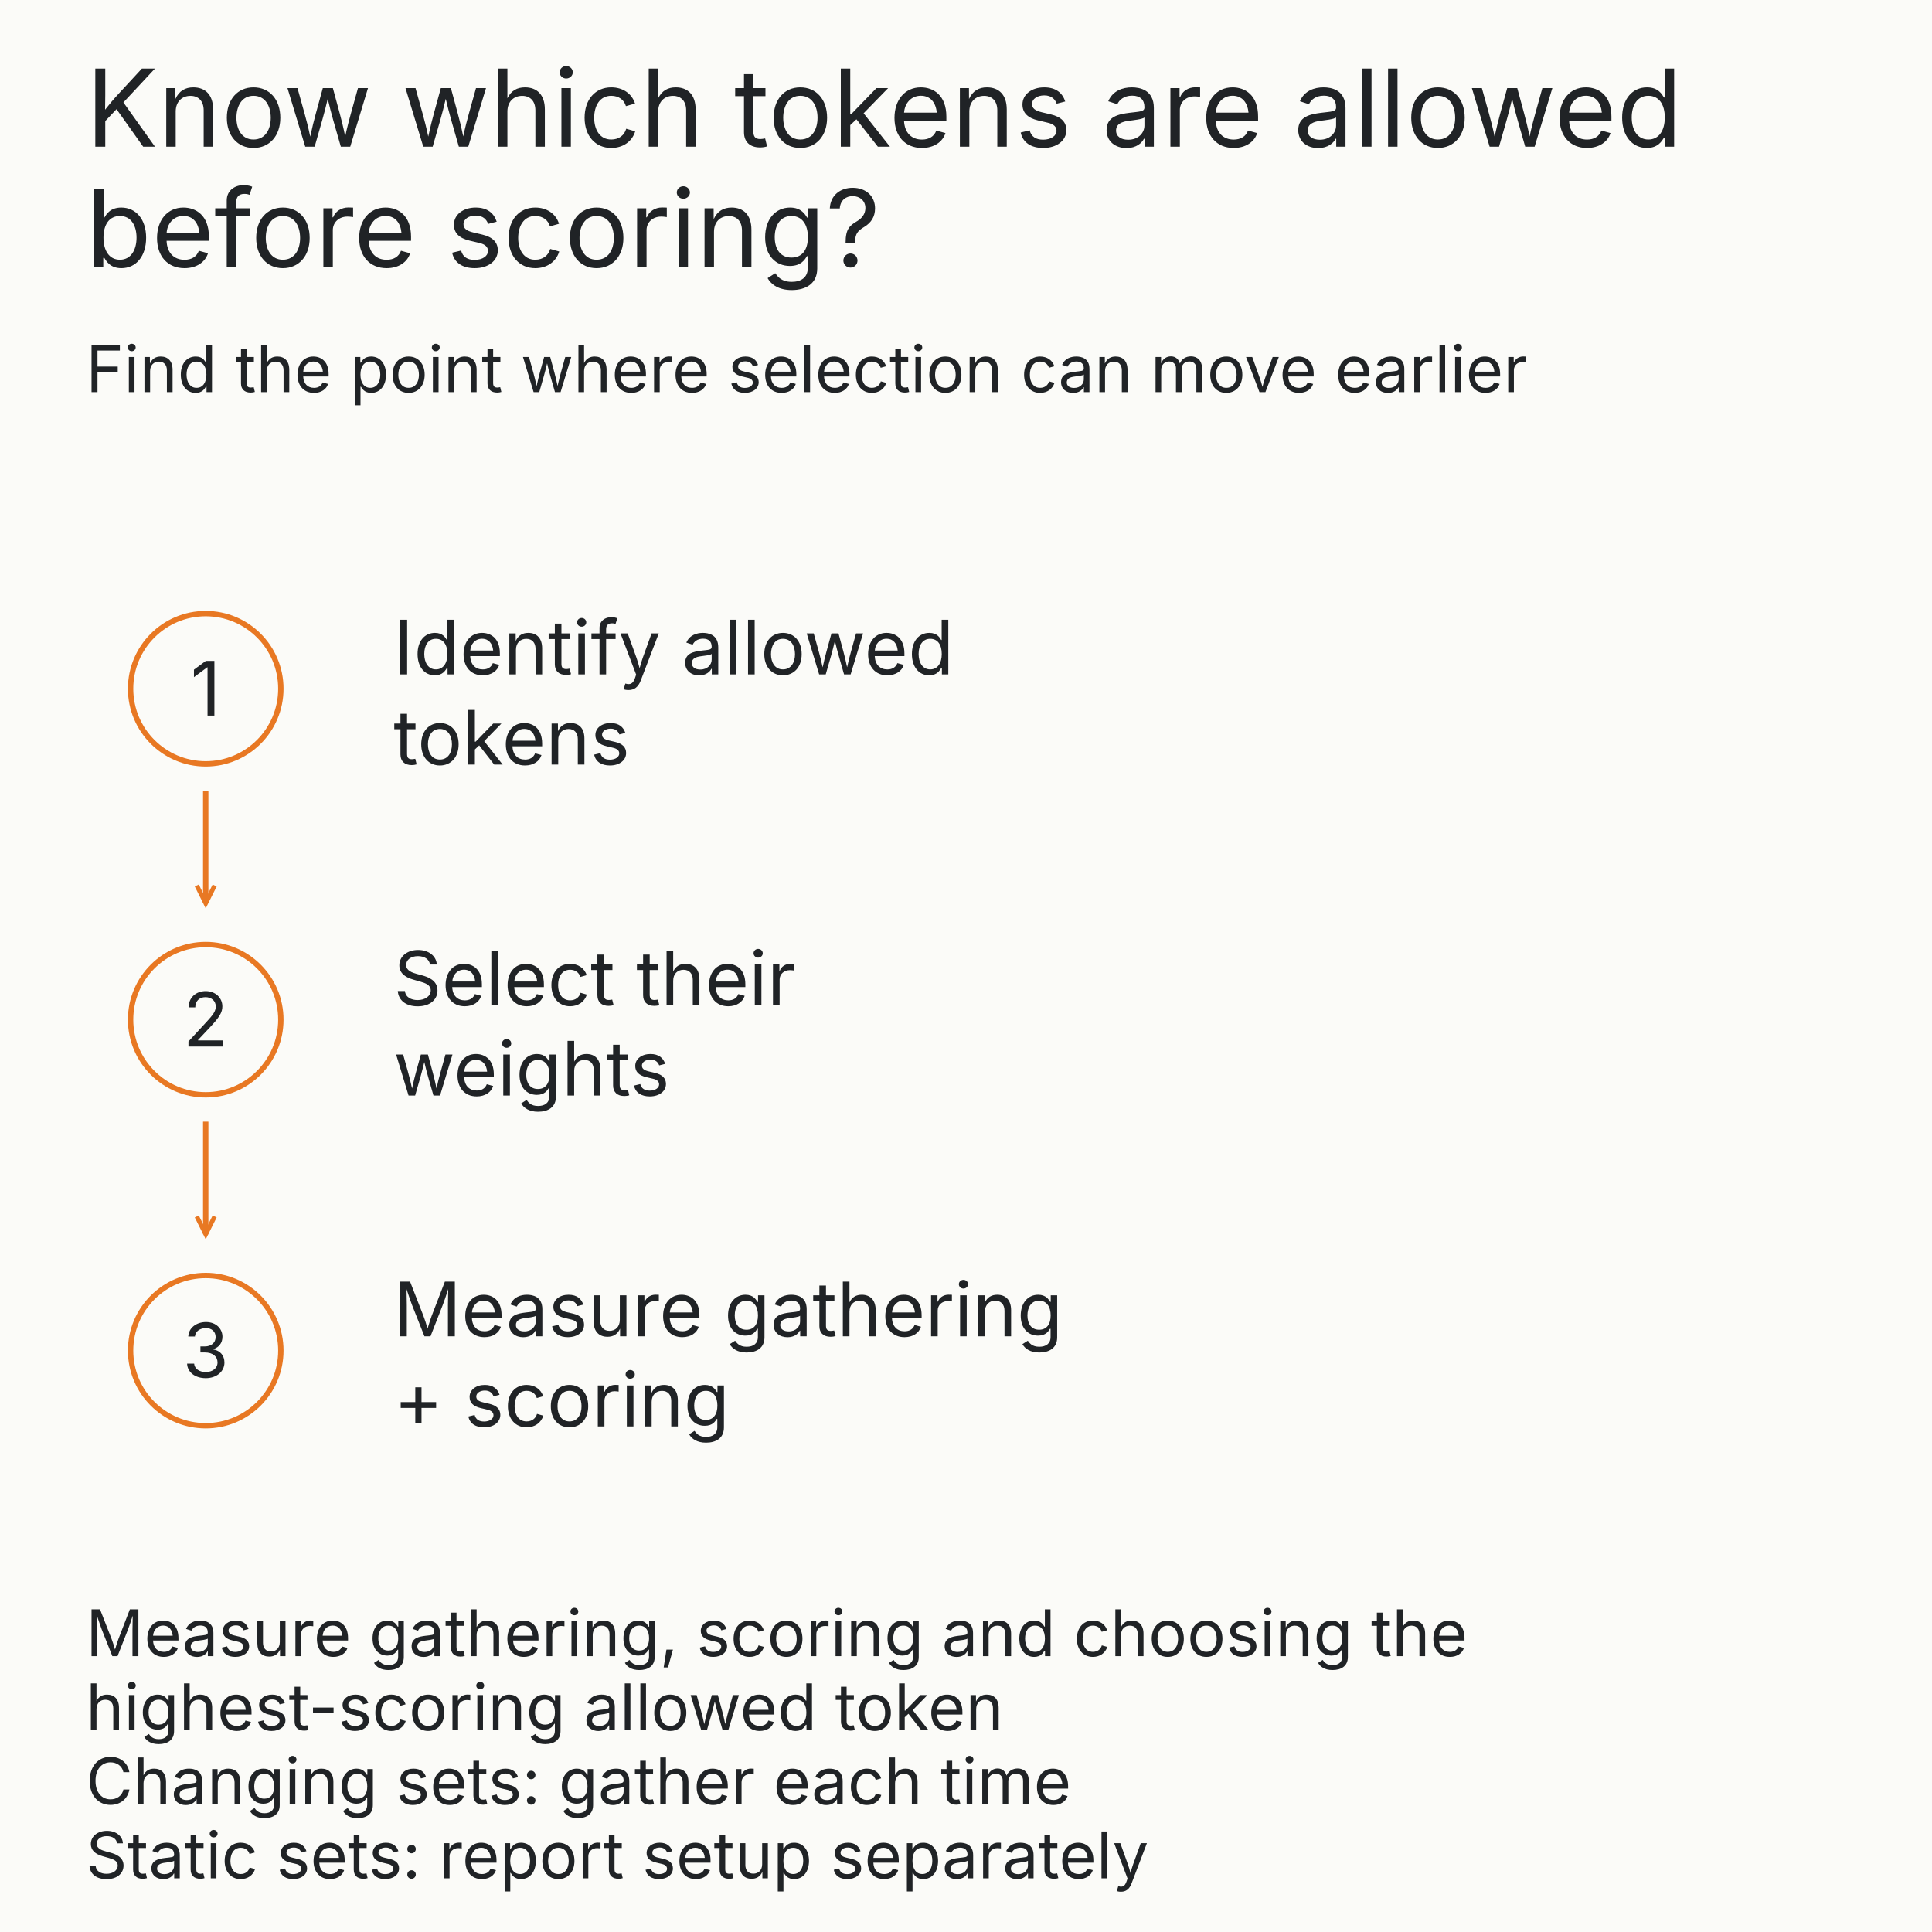
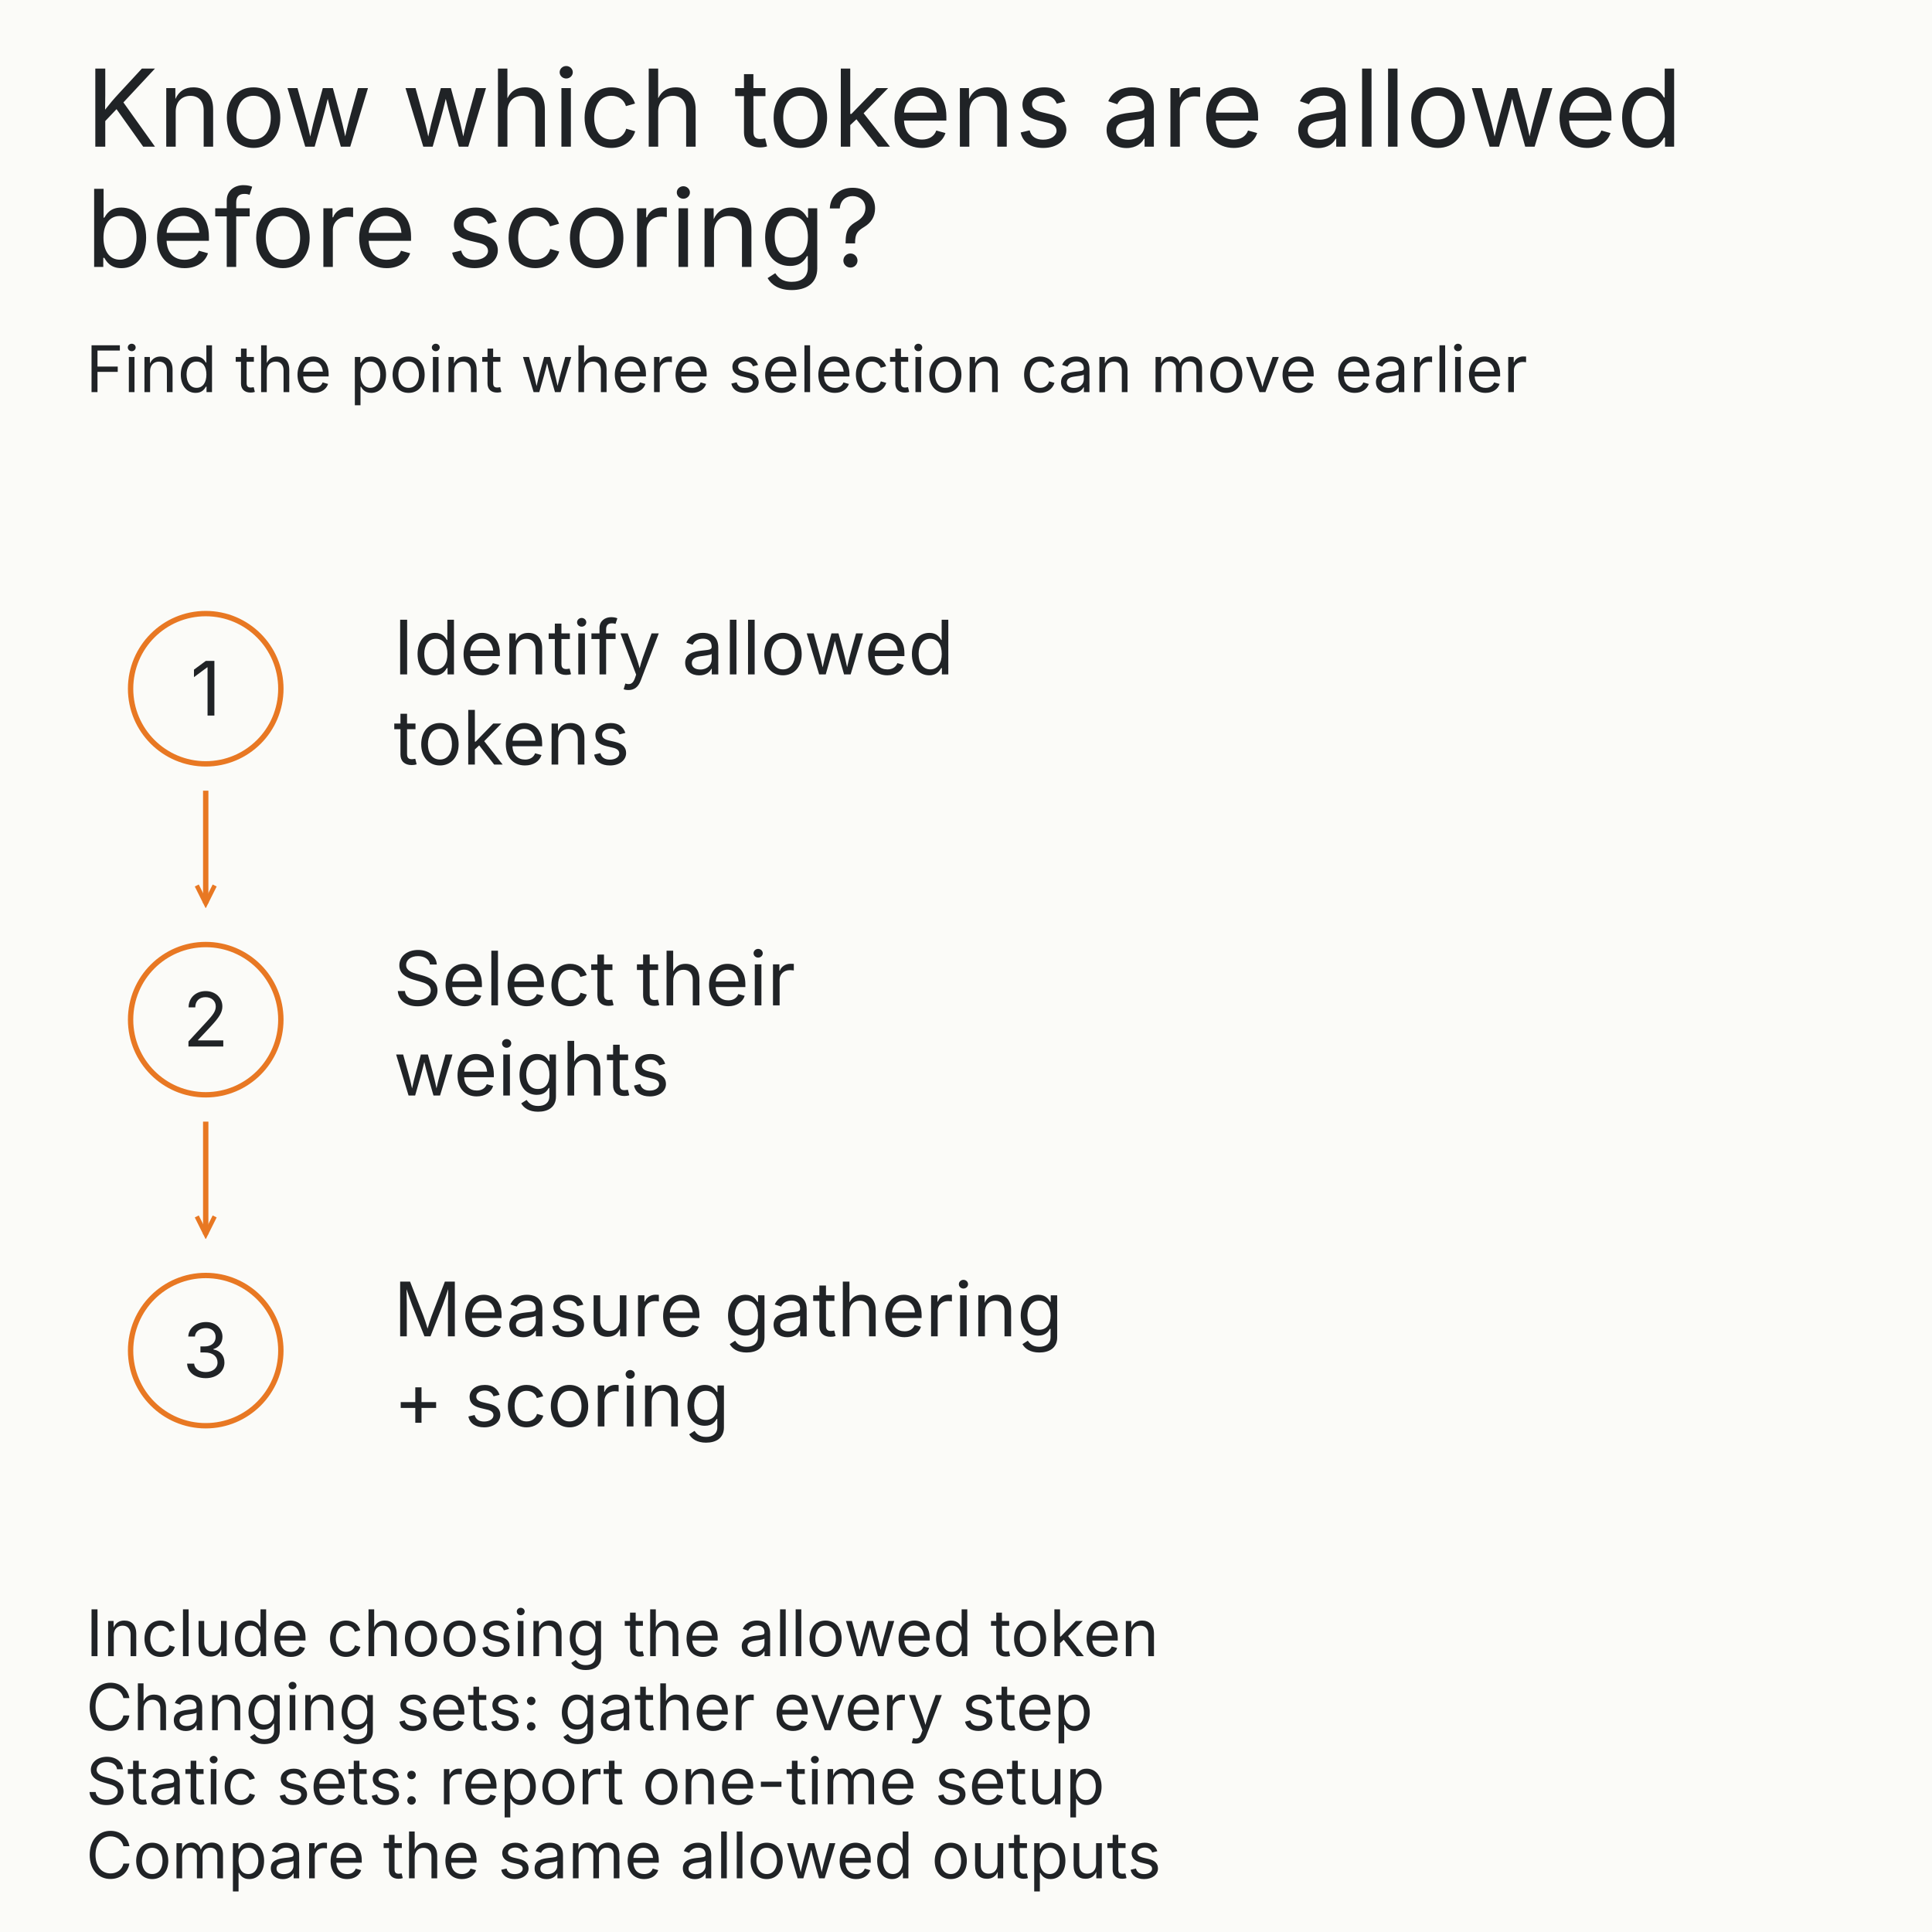
<svg xmlns="http://www.w3.org/2000/svg" width="1080" height="1080" viewBox="0 0 1080 1080">
  <rect width="100%" height="100%" fill="#FBFBF8" />
  <defs>
    <marker id="arrow" viewBox="0 0 12 12" refX="10" refY="6" markerWidth="5" markerHeight="5" orient="auto">
      <path d="M2 2 L10 6 L2 10" fill="none" stroke="context-stroke" stroke-width="2" />
    </marker>
  </defs>
  <text x="48" y="82.0" font-family="Inter" font-size="60" font-weight="400" font-style="normal" fill="#202326" text-anchor="start">Know which tokens are allowed</text>
  <text x="48" y="149.2" font-family="Inter" font-size="60" font-weight="400" font-style="normal" fill="#202326" text-anchor="start">before scoring?</text>
  <text x="48" y="219.2" font-family="Inter" font-size="36" font-weight="400" font-style="normal" fill="#202326" text-anchor="start">Find the point where selection can move earlier</text>
  <circle cx="115" cy="385" r="42" fill="none" stroke="#E87823" stroke-width="3" />
  <text x="115" y="400.0" font-family="Inter" font-size="42" font-weight="400" font-style="normal" fill="#202326" text-anchor="middle">1</text>
  <text x="220" y="377.0" font-family="Inter" font-size="42" font-weight="400" font-style="normal" fill="#202326" text-anchor="start">Identify allowed</text>
  <text x="220" y="427.4" font-family="Inter" font-size="42" font-weight="400" font-style="normal" fill="#202326" text-anchor="start">tokens</text>
  <line x1="115" y1="442" x2="115" y2="505" stroke="#E87823" stroke-width="3" marker-end="url(#arrow)" />
  <circle cx="115" cy="570" r="42" fill="none" stroke="#E87823" stroke-width="3" />
  <text x="115" y="585.0" font-family="Inter" font-size="42" font-weight="400" font-style="normal" fill="#202326" text-anchor="middle">2</text>
  <text x="220" y="562.0" font-family="Inter" font-size="42" font-weight="400" font-style="normal" fill="#202326" text-anchor="start">Select their</text>
  <text x="220" y="612.4" font-family="Inter" font-size="42" font-weight="400" font-style="normal" fill="#202326" text-anchor="start">weights</text>
  <line x1="115" y1="627" x2="115" y2="690" stroke="#E87823" stroke-width="3" marker-end="url(#arrow)" />
  <circle cx="115" cy="755" r="42" fill="none" stroke="#E87823" stroke-width="3" />
  <text x="115" y="770.0" font-family="Inter" font-size="42" font-weight="400" font-style="normal" fill="#202326" text-anchor="middle">3</text>
  <text x="220" y="747.0" font-family="Inter" font-size="42" font-weight="400" font-style="normal" fill="#202326" text-anchor="start">Measure gathering</text>
  <text x="220" y="797.4" font-family="Inter" font-size="42" font-weight="400" font-style="normal" fill="#202326" text-anchor="start">+ scoring</text>
-   <text x="48" y="925.8" font-family="Inter" font-size="36" font-weight="400" font-style="normal" fill="#202326" text-anchor="start">Measure gathering, scoring and choosing the</text>
-   <text x="48" y="967.2" font-family="Inter" font-size="36" font-weight="400" font-style="normal" fill="#202326" text-anchor="start">highest-scoring allowed token</text>
-   <text x="48" y="1008.6" font-family="Inter" font-size="36" font-weight="400" font-style="normal" fill="#202326" text-anchor="start">Changing sets: gather each time</text>
-   <text x="48" y="1050.0" font-family="Inter" font-size="36" font-weight="400" font-style="normal" fill="#202326" text-anchor="start">Static sets: report setup separately</text>
+   <text x="48" y="925.8" font-family="Inter" font-size="36" font-weight="400" font-style="normal" fill="#202326" text-anchor="start">Include choosing the allowed token</text>
+   <text x="48" y="967.2" font-family="Inter" font-size="36" font-weight="400" font-style="normal" fill="#202326" text-anchor="start">Changing sets: gather every step</text>
+   <text x="48" y="1008.6" font-family="Inter" font-size="36" font-weight="400" font-style="normal" fill="#202326" text-anchor="start">Static sets: report one-time setup</text>
+   <text x="48" y="1050.0" font-family="Inter" font-size="36" font-weight="400" font-style="normal" fill="#202326" text-anchor="start">Compare the same allowed outputs</text>
</svg>
